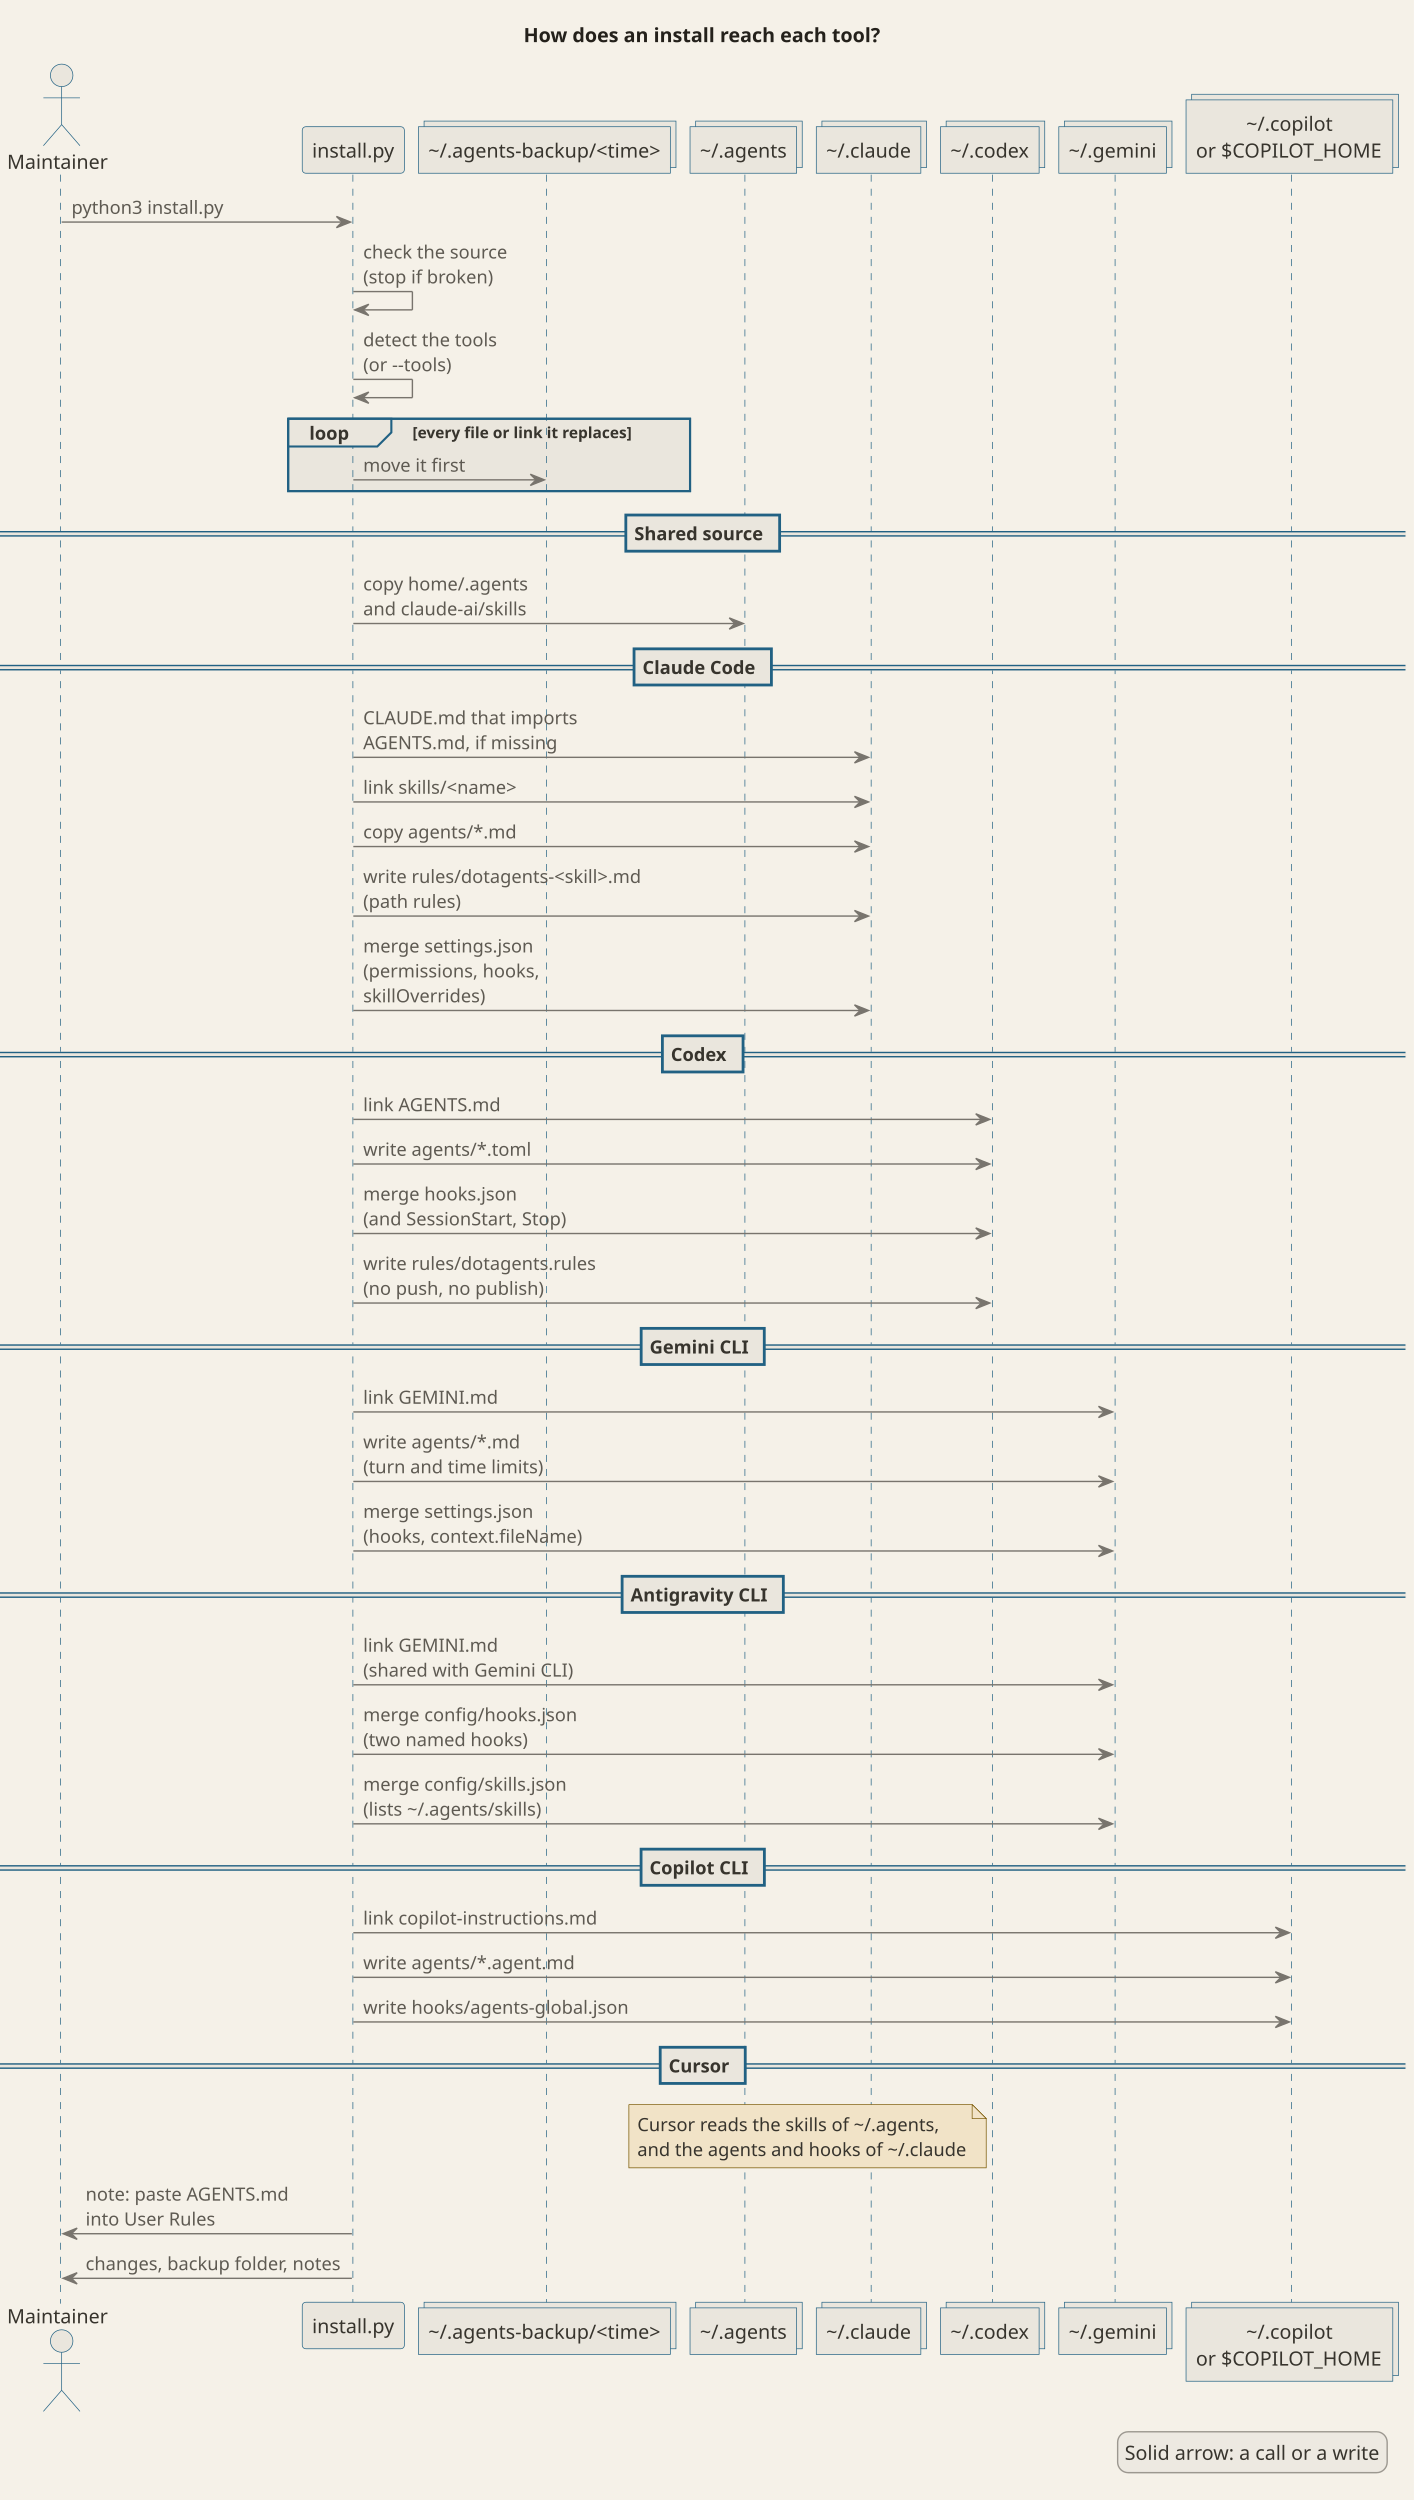
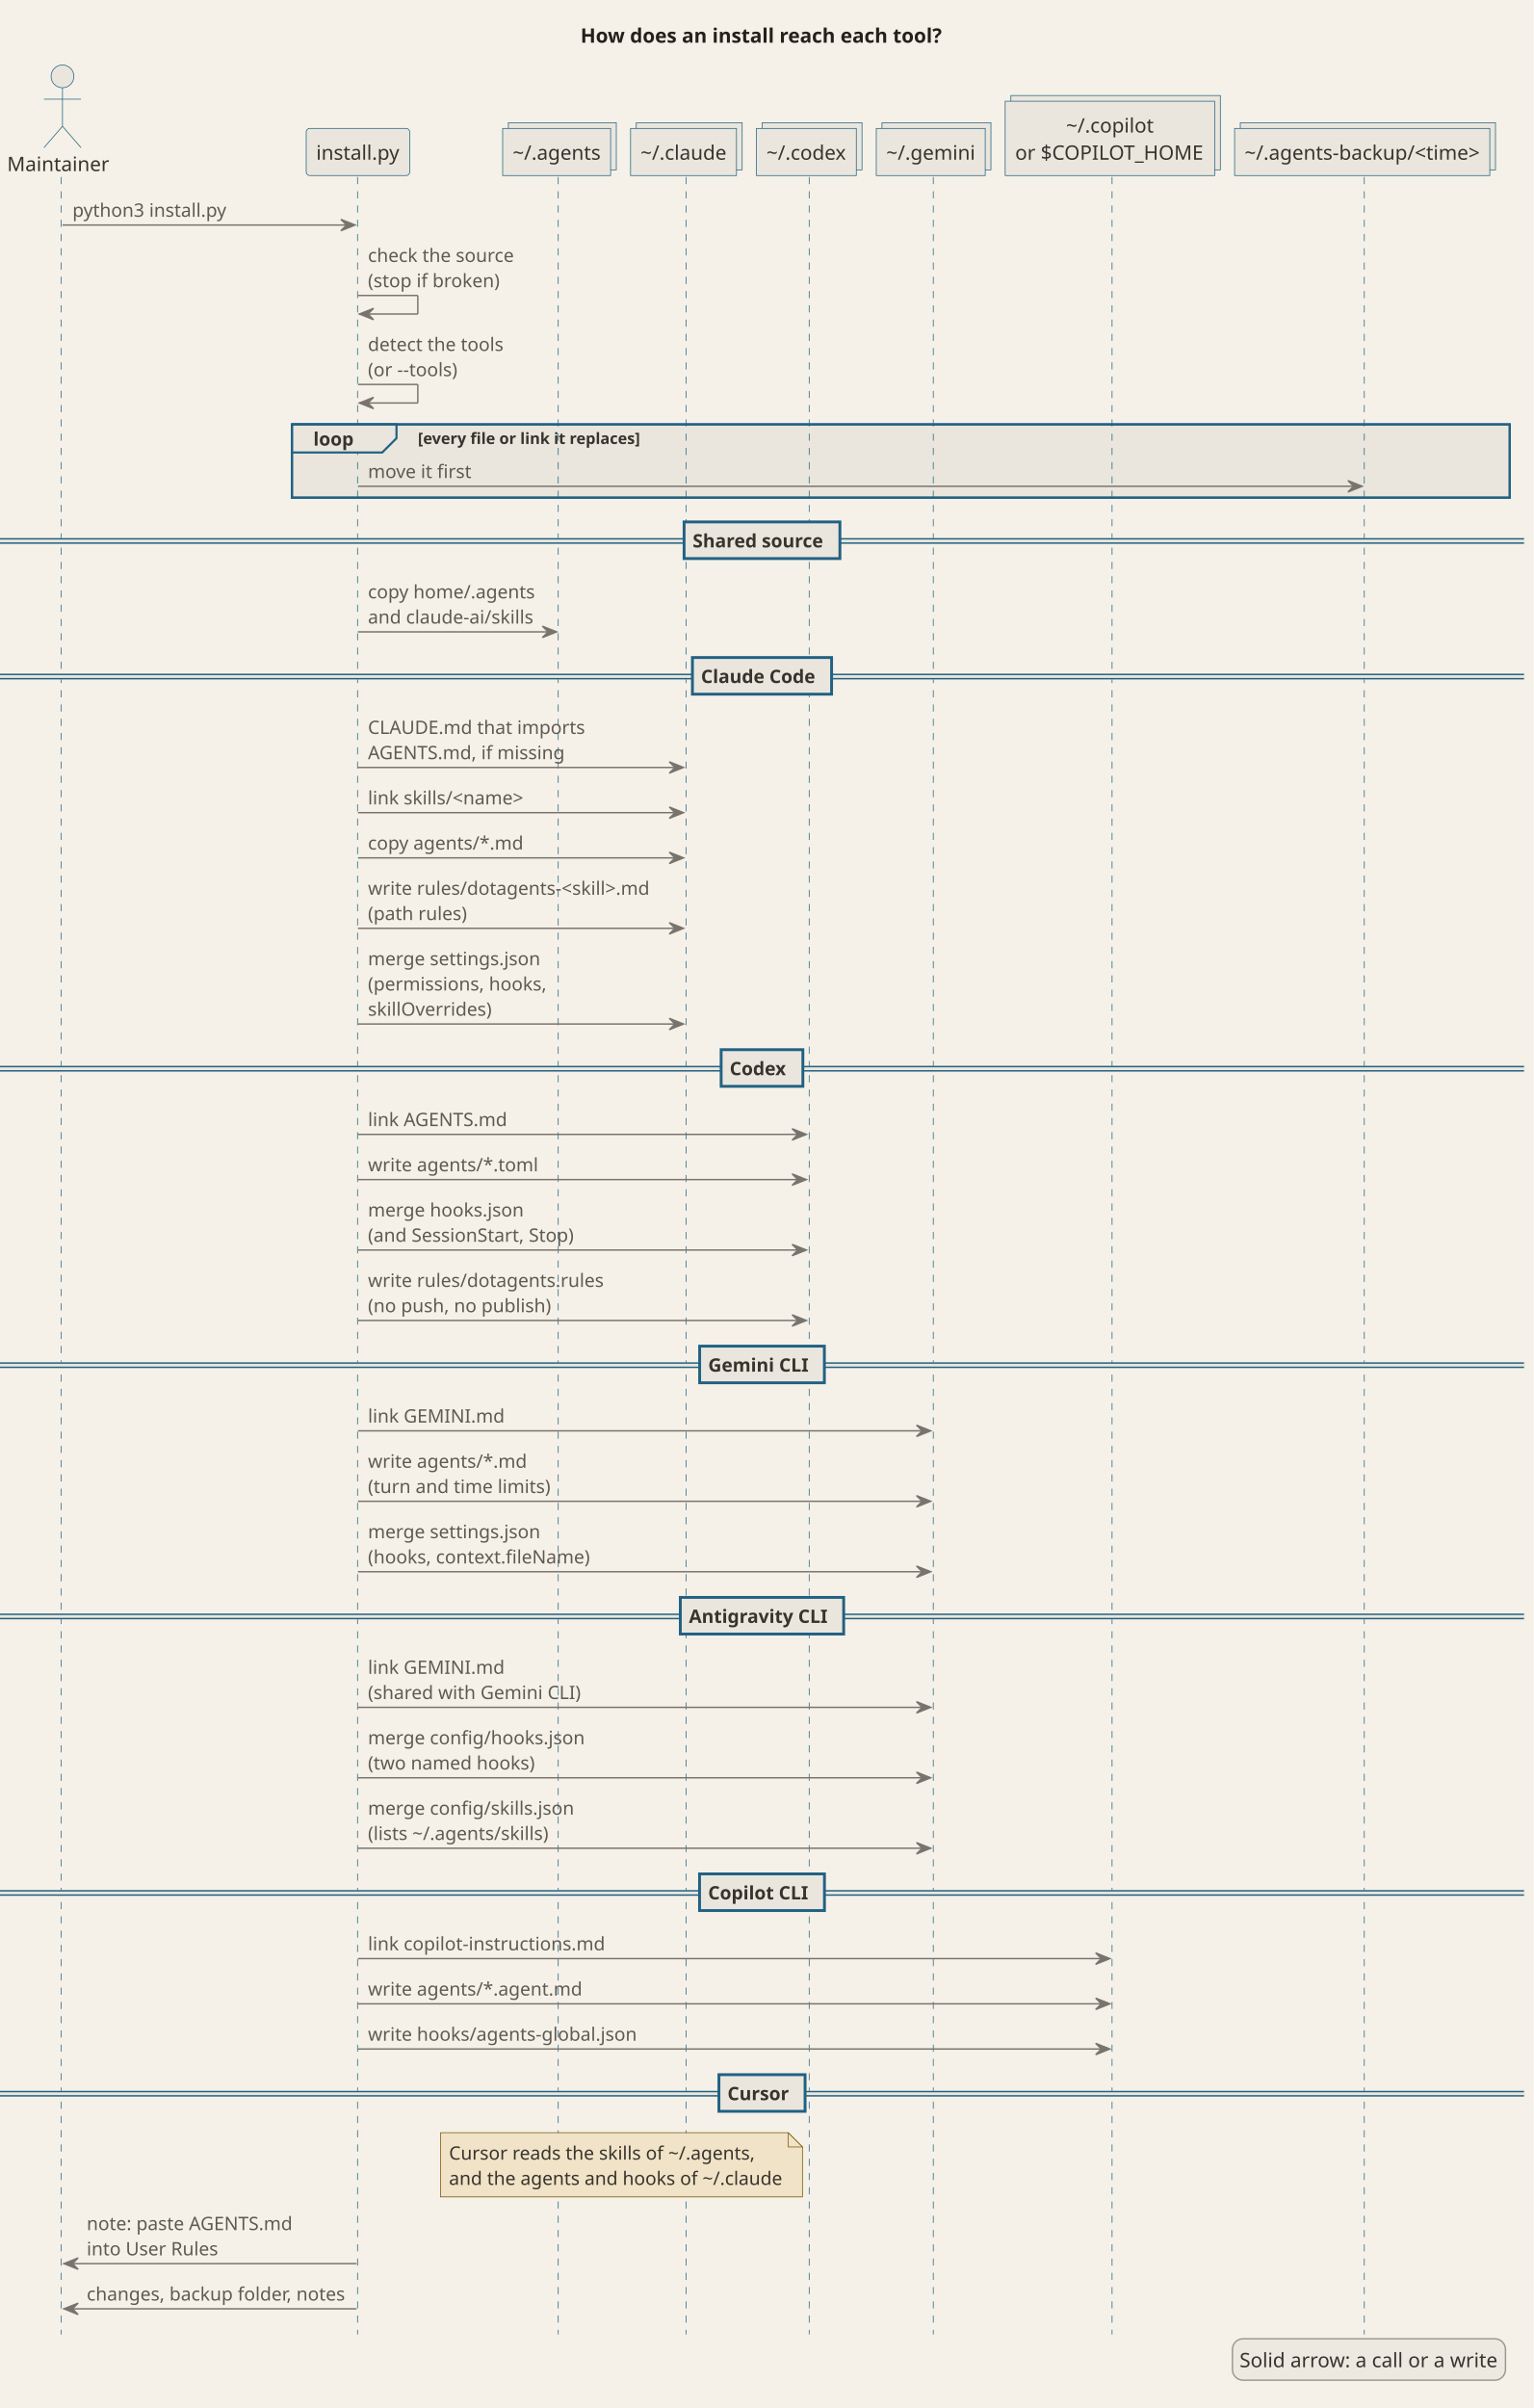
- <svg xmlns="http://www.w3.org/2000/svg" contentStyleType="text/css" data-diagram-type="SEQUENCE" height="1777px" preserveAspectRatio="none" style="width:1005px;height:1777px;background:#F5F1E8;" version="1.1" viewBox="0 0 1005 1777" width="1005px" zoomAndPan="magnify">
+ <svg xmlns="http://www.w3.org/2000/svg" contentStyleType="text/css" data-diagram-type="SEQUENCE" height="1689px" preserveAspectRatio="none" style="width:1076px;height:1689px;background:#F5F1E8;" version="1.1" viewBox="0 0 1076 1689" width="1076px" zoomAndPan="magnify">
  <defs />
  <g>
-     <rect fill="#F5F1E8" height="1777" style="stroke:none;stroke-width:1;" width="1005" x="0" y="0" />
-     <text fill="#24211B" font-family="sans-serif" font-size="14" font-weight="bold" lengthAdjust="spacing" textLength="253.693" x="372.153" y="29.966">How does an install reach each tool?</text>
-     <rect fill="#EAE6DD" height="51.412" style="stroke:#216183;stroke-width:1.5;" width="285.649" x="204.831" y="297.666" />
+     <rect fill="#F5F1E8" height="1689" style="stroke:none;stroke-width:1;" width="1076" x="0" y="0" />
+     <text fill="#24211B" font-family="sans-serif" font-size="14" font-weight="bold" lengthAdjust="spacing" textLength="253.693" x="407.262" y="29.966">How does an install reach each tool?</text>
+     <rect fill="#EAE6DD" height="51.412" style="stroke:#216183;stroke-width:1.5;" width="854.386" x="204.831" y="297.666" />
    <g>
      <rect fill="#000000" fill-opacity="0" height="1513.301" width="8" x="39.833" y="124.136" />
      <line style="stroke:#216183;stroke-width:0.5;stroke-dasharray:5.0,5.0;" x1="43" x2="43" y1="124.136" y2="1637.437" />
    </g>
    <g>
      <rect fill="#000000" fill-opacity="0" height="1513.301" width="8" x="247.133" y="124.136" />
      <line style="stroke:#216183;stroke-width:0.5;stroke-dasharray:5.0,5.0;" x1="250.831" x2="250.831" y1="124.136" y2="1637.437" />
    </g>
    <g>
-       <rect fill="#000000" fill-opacity="0" height="1513.301" width="8" x="384.958" y="124.136" />
-       <line style="stroke:#216183;stroke-width:0.5;stroke-dasharray:5.0,5.0;" x1="388.435" x2="388.435" y1="124.136" y2="1637.437" />
-     </g>
-     <g>
-       <rect fill="#000000" fill-opacity="0" height="1513.301" width="8" x="526.35" y="124.136" />
-       <line style="stroke:#216183;stroke-width:0.5;stroke-dasharray:5.0,5.0;" x1="529.48" x2="529.48" y1="124.136" y2="1637.437" />
-     </g>
-     <g>
-       <rect fill="#000000" fill-opacity="0" height="1513.301" width="8" x="615.376" y="124.136" />
-       <line style="stroke:#216183;stroke-width:0.5;stroke-dasharray:5.0,5.0;" x1="619.22" x2="619.22" y1="124.136" y2="1637.437" />
-     </g>
-     <g>
-       <rect fill="#000000" fill-opacity="0" height="1513.301" width="8" x="701.567" y="124.136" />
-       <line style="stroke:#216183;stroke-width:0.5;stroke-dasharray:5.0,5.0;" x1="705.532" x2="705.532" y1="124.136" y2="1637.437" />
-     </g>
-     <g>
-       <rect fill="#000000" fill-opacity="0" height="1513.301" width="8" x="788.821" y="124.136" />
-       <line style="stroke:#216183;stroke-width:0.5;stroke-dasharray:5.0,5.0;" x1="792.602" x2="792.602" y1="124.136" y2="1637.437" />
-     </g>
-     <g>
-       <rect fill="#000000" fill-opacity="0" height="1513.301" width="8" x="914.52" y="124.136" />
-       <line style="stroke:#216183;stroke-width:0.5;stroke-dasharray:5.0,5.0;" x1="918.041" x2="918.041" y1="124.136" y2="1637.437" />
+       <rect fill="#000000" fill-opacity="0" height="1513.301" width="8" x="388.523" y="124.136" />
+       <line style="stroke:#216183;stroke-width:0.5;stroke-dasharray:5.0,5.0;" x1="391.653" x2="391.653" y1="124.136" y2="1637.437" />
+     </g>
+     <g>
+       <rect fill="#000000" fill-opacity="0" height="1513.301" width="8" x="477.549" y="124.136" />
+       <line style="stroke:#216183;stroke-width:0.5;stroke-dasharray:5.0,5.0;" x1="481.393" x2="481.393" y1="124.136" y2="1637.437" />
+     </g>
+     <g>
+       <rect fill="#000000" fill-opacity="0" height="1513.301" width="8" x="563.74" y="124.136" />
+       <line style="stroke:#216183;stroke-width:0.5;stroke-dasharray:5.0,5.0;" x1="567.705" x2="567.705" y1="124.136" y2="1637.437" />
+     </g>
+     <g>
+       <rect fill="#000000" fill-opacity="0" height="1513.301" width="8" x="650.994" y="124.136" />
+       <line style="stroke:#216183;stroke-width:0.5;stroke-dasharray:5.0,5.0;" x1="654.775" x2="654.775" y1="124.136" y2="1637.437" />
+     </g>
+     <g>
+       <rect fill="#000000" fill-opacity="0" height="1513.301" width="8" x="776.693" y="124.136" />
+       <line style="stroke:#216183;stroke-width:0.5;stroke-dasharray:5.0,5.0;" x1="780.214" x2="780.214" y1="124.136" y2="1637.437" />
+     </g>
+     <g>
+       <rect fill="#000000" fill-opacity="0" height="1513.301" width="8" x="953.694" y="124.136" />
+       <line style="stroke:#216183;stroke-width:0.5;stroke-dasharray:5.0,5.0;" x1="957.172" x2="957.172" y1="124.136" y2="1637.437" />
    </g>
    <g class="participant participant-head" data-participant="user">
      <text fill="#37342D" font-family="sans-serif" font-size="14" lengthAdjust="spacing" textLength="71.666" x="5" y="120.034">Maintainer</text>
      <ellipse cx="43.833" cy="53.568" fill="#EAE6DD" rx="8" ry="8" style="stroke:#216183;stroke-width:0.5;" />
      <path d="M43.833,61.568 L43.833,88.568 M30.833,69.568 L56.833,69.568 M43.833,88.568 L30.833,103.568 M43.833,88.568 L56.833,103.568" fill="none" style="stroke:#216183;stroke-width:0.5;" />
    </g>
-     <g class="participant participant-tail" data-participant="user">
-       <text fill="#37342D" font-family="sans-serif" font-size="14" lengthAdjust="spacing" textLength="71.666" x="5" y="1651.403">Maintainer</text>
-       <ellipse cx="43.833" cy="1664.005" fill="#EAE6DD" rx="8" ry="8" style="stroke:#216183;stroke-width:0.5;" />
-       <path d="M43.833,1672.005 L43.833,1699.005 M30.833,1680.005 L56.833,1680.005 M43.833,1699.005 L30.833,1714.005 M43.833,1699.005 L56.833,1714.005" fill="none" style="stroke:#216183;stroke-width:0.5;" />
-     </g>
    <g class="participant participant-head" data-participant="install">
      <rect fill="#EAE6DD" height="33.068" rx="2.5" ry="2.5" style="stroke:#216183;stroke-width:0.5;" width="72.604" x="214.831" y="90.068" />
      <text fill="#37342D" font-family="sans-serif" font-size="14" lengthAdjust="spacing" textLength="58.604" x="221.831" y="112.034">install.py</text>
    </g>
-     <g class="participant participant-tail" data-participant="install">
-       <rect fill="#EAE6DD" height="33.068" rx="2.5" ry="2.5" style="stroke:#216183;stroke-width:0.5;" width="72.604" x="214.831" y="1636.437" />
-       <text fill="#37342D" font-family="sans-serif" font-size="14" lengthAdjust="spacing" textLength="58.604" x="221.831" y="1658.403">install.py</text>
+     <g class="participant participant-head" data-participant="agents">
+       <rect fill="#EAE6DD" height="33.068" style="stroke:#216183;stroke-width:0.5;" width="75.74" x="356.653" y="86.068" />
+       <rect fill="#EAE6DD" height="33.068" style="stroke:#216183;stroke-width:0.5;" width="75.74" x="352.653" y="90.068" />
+       <text fill="#37342D" font-family="sans-serif" font-size="14" lengthAdjust="spacing" textLength="61.74" x="359.653" y="112.034">~/.agents</text>
+     </g>
+     <g class="participant participant-head" data-participant="claude">
+       <rect fill="#EAE6DD" height="33.068" style="stroke:#216183;stroke-width:0.5;" width="74.312" x="446.393" y="86.068" />
+       <rect fill="#EAE6DD" height="33.068" style="stroke:#216183;stroke-width:0.5;" width="74.312" x="442.393" y="90.068" />
+       <text fill="#37342D" font-family="sans-serif" font-size="14" lengthAdjust="spacing" textLength="60.312" x="449.393" y="112.034">~/.claude</text>
+     </g>
+     <g class="participant participant-head" data-participant="codex">
+       <rect fill="#EAE6DD" height="33.068" style="stroke:#216183;stroke-width:0.5;" width="70.07" x="534.705" y="86.068" />
+       <rect fill="#EAE6DD" height="33.068" style="stroke:#216183;stroke-width:0.5;" width="70.07" x="530.705" y="90.068" />
+       <text fill="#37342D" font-family="sans-serif" font-size="14" lengthAdjust="spacing" textLength="56.07" x="537.705" y="112.034">~/.codex</text>
+     </g>
+     <g class="participant participant-head" data-participant="gemini">
+       <rect fill="#EAE6DD" height="33.068" style="stroke:#216183;stroke-width:0.5;" width="76.44" x="618.775" y="86.068" />
+       <rect fill="#EAE6DD" height="33.068" style="stroke:#216183;stroke-width:0.5;" width="76.44" x="614.775" y="90.068" />
+       <text fill="#37342D" font-family="sans-serif" font-size="14" lengthAdjust="spacing" textLength="62.44" x="621.775" y="112.034">~/.gemini</text>
+     </g>
+     <g class="participant participant-head" data-participant="copilot">
+       <rect fill="#EAE6DD" height="52.136" style="stroke:#216183;stroke-width:0.5;" width="146.958" x="709.214" y="67" />
+       <rect fill="#EAE6DD" height="52.136" style="stroke:#216183;stroke-width:0.5;" width="146.958" x="705.214" y="71" />
+       <text fill="#37342D" font-family="sans-serif" font-size="14" lengthAdjust="spacing" textLength="61.516" x="747.935" y="92.966">~/.copilot</text>
+       <text fill="#37342D" font-family="sans-serif" font-size="14" lengthAdjust="spacing" textLength="132.958" x="712.214" y="112.034">or $COPILOT_HOME</text>
    </g>
    <g class="participant participant-head" data-participant="backup">
-       <rect fill="#EAE6DD" height="33.068" style="stroke:#216183;stroke-width:0.5;" width="179.045" x="301.435" y="86.068" />
-       <rect fill="#EAE6DD" height="33.068" style="stroke:#216183;stroke-width:0.5;" width="179.045" x="297.435" y="90.068" />
-       <text fill="#37342D" font-family="sans-serif" font-size="14" lengthAdjust="spacing" textLength="165.045" x="304.435" y="112.034">~/.agents-backup/&lt;time&gt;</text>
-     </g>
-     <g class="participant participant-tail" data-participant="backup">
-       <rect fill="#EAE6DD" height="33.068" style="stroke:#216183;stroke-width:0.5;" width="179.045" x="301.435" y="1636.437" />
-       <rect fill="#EAE6DD" height="33.068" style="stroke:#216183;stroke-width:0.5;" width="179.045" x="297.435" y="1640.437" />
-       <text fill="#37342D" font-family="sans-serif" font-size="14" lengthAdjust="spacing" textLength="165.045" x="304.435" y="1662.403">~/.agents-backup/&lt;time&gt;</text>
-     </g>
-     <g class="participant participant-head" data-participant="agents">
-       <rect fill="#EAE6DD" height="33.068" style="stroke:#216183;stroke-width:0.5;" width="75.74" x="494.48" y="86.068" />
-       <rect fill="#EAE6DD" height="33.068" style="stroke:#216183;stroke-width:0.5;" width="75.74" x="490.48" y="90.068" />
-       <text fill="#37342D" font-family="sans-serif" font-size="14" lengthAdjust="spacing" textLength="61.74" x="497.48" y="112.034">~/.agents</text>
-     </g>
-     <g class="participant participant-tail" data-participant="agents">
-       <rect fill="#EAE6DD" height="33.068" style="stroke:#216183;stroke-width:0.5;" width="75.74" x="494.48" y="1636.437" />
-       <rect fill="#EAE6DD" height="33.068" style="stroke:#216183;stroke-width:0.5;" width="75.74" x="490.48" y="1640.437" />
-       <text fill="#37342D" font-family="sans-serif" font-size="14" lengthAdjust="spacing" textLength="61.74" x="497.48" y="1662.403">~/.agents</text>
-     </g>
-     <g class="participant participant-head" data-participant="claude">
-       <rect fill="#EAE6DD" height="33.068" style="stroke:#216183;stroke-width:0.5;" width="74.312" x="584.22" y="86.068" />
-       <rect fill="#EAE6DD" height="33.068" style="stroke:#216183;stroke-width:0.5;" width="74.312" x="580.22" y="90.068" />
-       <text fill="#37342D" font-family="sans-serif" font-size="14" lengthAdjust="spacing" textLength="60.312" x="587.22" y="112.034">~/.claude</text>
-     </g>
-     <g class="participant participant-tail" data-participant="claude">
-       <rect fill="#EAE6DD" height="33.068" style="stroke:#216183;stroke-width:0.5;" width="74.312" x="584.22" y="1636.437" />
-       <rect fill="#EAE6DD" height="33.068" style="stroke:#216183;stroke-width:0.5;" width="74.312" x="580.22" y="1640.437" />
-       <text fill="#37342D" font-family="sans-serif" font-size="14" lengthAdjust="spacing" textLength="60.312" x="587.22" y="1662.403">~/.claude</text>
-     </g>
-     <g class="participant participant-head" data-participant="codex">
-       <rect fill="#EAE6DD" height="33.068" style="stroke:#216183;stroke-width:0.5;" width="70.07" x="672.532" y="86.068" />
-       <rect fill="#EAE6DD" height="33.068" style="stroke:#216183;stroke-width:0.5;" width="70.07" x="668.532" y="90.068" />
-       <text fill="#37342D" font-family="sans-serif" font-size="14" lengthAdjust="spacing" textLength="56.07" x="675.532" y="112.034">~/.codex</text>
-     </g>
-     <g class="participant participant-tail" data-participant="codex">
-       <rect fill="#EAE6DD" height="33.068" style="stroke:#216183;stroke-width:0.5;" width="70.07" x="672.532" y="1636.437" />
-       <rect fill="#EAE6DD" height="33.068" style="stroke:#216183;stroke-width:0.5;" width="70.07" x="668.532" y="1640.437" />
-       <text fill="#37342D" font-family="sans-serif" font-size="14" lengthAdjust="spacing" textLength="56.07" x="675.532" y="1662.403">~/.codex</text>
-     </g>
-     <g class="participant participant-head" data-participant="gemini">
-       <rect fill="#EAE6DD" height="33.068" style="stroke:#216183;stroke-width:0.5;" width="76.44" x="756.602" y="86.068" />
-       <rect fill="#EAE6DD" height="33.068" style="stroke:#216183;stroke-width:0.5;" width="76.44" x="752.602" y="90.068" />
-       <text fill="#37342D" font-family="sans-serif" font-size="14" lengthAdjust="spacing" textLength="62.44" x="759.602" y="112.034">~/.gemini</text>
-     </g>
-     <g class="participant participant-tail" data-participant="gemini">
-       <rect fill="#EAE6DD" height="33.068" style="stroke:#216183;stroke-width:0.5;" width="76.44" x="756.602" y="1636.437" />
-       <rect fill="#EAE6DD" height="33.068" style="stroke:#216183;stroke-width:0.5;" width="76.44" x="752.602" y="1640.437" />
-       <text fill="#37342D" font-family="sans-serif" font-size="14" lengthAdjust="spacing" textLength="62.44" x="759.602" y="1662.403">~/.gemini</text>
-     </g>
-     <g class="participant participant-head" data-participant="copilot">
-       <rect fill="#EAE6DD" height="52.136" style="stroke:#216183;stroke-width:0.5;" width="146.958" x="847.041" y="67" />
-       <rect fill="#EAE6DD" height="52.136" style="stroke:#216183;stroke-width:0.5;" width="146.958" x="843.041" y="71" />
-       <text fill="#37342D" font-family="sans-serif" font-size="14" lengthAdjust="spacing" textLength="61.516" x="885.762" y="92.966">~/.copilot</text>
-       <text fill="#37342D" font-family="sans-serif" font-size="14" lengthAdjust="spacing" textLength="132.958" x="850.041" y="112.034">or $COPILOT_HOME</text>
-     </g>
-     <g class="participant participant-tail" data-participant="copilot">
-       <rect fill="#EAE6DD" height="52.136" style="stroke:#216183;stroke-width:0.5;" width="146.958" x="847.041" y="1636.437" />
-       <rect fill="#EAE6DD" height="52.136" style="stroke:#216183;stroke-width:0.5;" width="146.958" x="843.041" y="1640.437" />
-       <text fill="#37342D" font-family="sans-serif" font-size="14" lengthAdjust="spacing" textLength="61.516" x="885.762" y="1662.403">~/.copilot</text>
-       <text fill="#37342D" font-family="sans-serif" font-size="14" lengthAdjust="spacing" textLength="132.958" x="850.041" y="1681.47">or $COPILOT_HOME</text>
+       <rect fill="#EAE6DD" height="33.068" style="stroke:#216183;stroke-width:0.5;" width="179.045" x="870.172" y="86.068" />
+       <rect fill="#EAE6DD" height="33.068" style="stroke:#216183;stroke-width:0.5;" width="179.045" x="866.172" y="90.068" />
+       <text fill="#37342D" font-family="sans-serif" font-size="14" lengthAdjust="spacing" textLength="165.045" x="873.172" y="112.034">~/.agents-backup/&lt;time&gt;</text>
    </g>
    <g class="message" data-participant-1="user" data-participant-2="install">
      <polygon fill="#78746D" points="239.133,153.842,249.133,157.842,239.133,161.842,243.133,157.842" style="stroke:#78746D;stroke-width:1;" />
      <line style="stroke:#78746D;stroke-width:1;" x1="43.833" x2="245.133" y1="157.842" y2="157.842" />
      <text fill="#5E5A52" font-family="sans-serif" font-size="13" lengthAdjust="spacing" textLength="108.485" x="50.833" y="152.033">python3 install.py</text>
    </g>
    <g class="message" data-participant-1="install" data-participant-2="install">
      <line style="stroke:#78746D;stroke-width:1;" x1="251.133" x2="293.133" y1="207.254" y2="207.254" />
      <line style="stroke:#78746D;stroke-width:1;" x1="293.133" x2="293.133" y1="207.254" y2="220.254" />
      <line style="stroke:#78746D;stroke-width:1;" x1="252.133" x2="293.133" y1="220.254" y2="220.254" />
      <polygon fill="#78746D" points="262.133,216.254,252.133,220.254,262.133,224.254,258.133,220.254" style="stroke:#78746D;stroke-width:1;" />
      <text fill="#5E5A52" font-family="sans-serif" font-size="13" lengthAdjust="spacing" textLength="102.674" x="258.133" y="183.739">check the source</text>
      <text fill="#5E5A52" font-family="sans-serif" font-size="13" lengthAdjust="spacing" textLength="92.703" x="258.133" y="201.445">(stop if broken)</text>
    </g>
    <g class="message" data-participant-1="install" data-participant-2="install">
      <line style="stroke:#78746D;stroke-width:1;" x1="251.133" x2="293.133" y1="269.666" y2="269.666" />
      <line style="stroke:#78746D;stroke-width:1;" x1="293.133" x2="293.133" y1="269.666" y2="282.666" />
      <line style="stroke:#78746D;stroke-width:1;" x1="252.133" x2="293.133" y1="282.666" y2="282.666" />
      <polygon fill="#78746D" points="262.133,278.666,252.133,282.666,262.133,286.666,258.133,282.666" style="stroke:#78746D;stroke-width:1;" />
      <text fill="#5E5A52" font-family="sans-serif" font-size="13" lengthAdjust="spacing" textLength="95.108" x="258.133" y="246.151">detect the tools</text>
      <text fill="#5E5A52" font-family="sans-serif" font-size="13" lengthAdjust="spacing" textLength="62.79" x="258.133" y="263.857">(or --tools)</text>
    </g>
    <path d="M204.831,297.666 L278.171,297.666 L278.171,307.372 L268.171,317.372 L204.831,317.372 L204.831,297.666" fill="#EAE6DD" style="stroke:#216183;stroke-width:1.5;" />
-     <rect fill="none" height="51.412" style="stroke:#216183;stroke-width:1.5;" width="285.649" x="204.831" y="297.666" />
+     <rect fill="none" height="51.412" style="stroke:#216183;stroke-width:1.5;" width="854.386" x="204.831" y="297.666" />
    <text fill="#37342D" font-family="sans-serif" font-size="13" font-weight="bold" lengthAdjust="spacing" textLength="28.34" x="219.831" y="312.563">loop</text>
    <text fill="#37342D" font-family="sans-serif" font-size="11" font-weight="bold" lengthAdjust="spacing" textLength="156.045" x="293.171" y="311.425">[every file or link it replaces]</text>
    <g class="message" data-participant-1="install" data-participant-2="backup">
-       <polygon fill="#78746D" points="376.958,337.078,386.958,341.078,376.958,345.078,380.958,341.078" style="stroke:#78746D;stroke-width:1;" />
-       <line style="stroke:#78746D;stroke-width:1;" x1="251.133" x2="382.958" y1="341.078" y2="341.078" />
+       <polygon fill="#78746D" points="945.694,337.078,955.694,341.078,945.694,345.078,949.694,341.078" style="stroke:#78746D;stroke-width:1;" />
+       <line style="stroke:#78746D;stroke-width:1;" x1="251.133" x2="951.694" y1="341.078" y2="341.078" />
      <text fill="#5E5A52" font-family="sans-serif" font-size="13" lengthAdjust="spacing" textLength="72.878" x="258.133" y="335.269">move it first</text>
    </g>
-     <rect fill="#EAE6DD" height="3" style="stroke:#EAE6DD;stroke-width:1;" width="998.999" x="0" y="377.931" />
-     <line style="stroke:#216183;stroke-width:1;" x1="0" x2="998.999" y1="377.931" y2="377.931" />
-     <line style="stroke:#216183;stroke-width:1;" x1="0" x2="998.999" y1="380.931" y2="380.931" />
-     <rect fill="#EAE6DD" height="25.706" style="stroke:#216183;stroke-width:2;" width="109.329" x="444.835" y="366.078" />
-     <text fill="#37342D" font-family="sans-serif" font-size="13" font-weight="bold" lengthAdjust="spacing" textLength="91.949" x="450.835" y="383.975">Shared source</text>
+     <rect fill="#EAE6DD" height="3" style="stroke:#EAE6DD;stroke-width:1;" width="1069.217" x="0" y="377.931" />
+     <line style="stroke:#216183;stroke-width:1;" x1="0" x2="1069.217" y1="377.931" y2="377.931" />
+     <line style="stroke:#216183;stroke-width:1;" x1="0" x2="1069.217" y1="380.931" y2="380.931" />
+     <rect fill="#EAE6DD" height="25.706" style="stroke:#216183;stroke-width:2;" width="109.329" x="479.944" y="366.078" />
+     <text fill="#37342D" font-family="sans-serif" font-size="13" font-weight="bold" lengthAdjust="spacing" textLength="91.949" x="485.944" y="383.975">Shared source</text>
    <g class="message" data-participant-1="install" data-participant-2="agents">
-       <polygon fill="#78746D" points="518.35,439.196,528.35,443.196,518.35,447.196,522.35,443.196" style="stroke:#78746D;stroke-width:1;" />
-       <line style="stroke:#78746D;stroke-width:1;" x1="251.133" x2="524.35" y1="443.196" y2="443.196" />
+       <polygon fill="#78746D" points="380.523,439.196,390.523,443.196,380.523,447.196,384.523,443.196" style="stroke:#78746D;stroke-width:1;" />
+       <line style="stroke:#78746D;stroke-width:1;" x1="251.133" x2="386.523" y1="443.196" y2="443.196" />
      <text fill="#5E5A52" font-family="sans-serif" font-size="13" lengthAdjust="spacing" textLength="117.39" x="258.133" y="419.681">copy home/.agents</text>
      <text fill="#5E5A52" font-family="sans-serif" font-size="13" lengthAdjust="spacing" textLength="116.077" x="258.133" y="437.387">and claude-ai/skills</text>
    </g>
-     <rect fill="#EAE6DD" height="3" style="stroke:#EAE6DD;stroke-width:1;" width="998.999" x="0" y="473.049" />
-     <line style="stroke:#216183;stroke-width:1;" x1="0" x2="998.999" y1="473.049" y2="473.049" />
-     <line style="stroke:#216183;stroke-width:1;" x1="0" x2="998.999" y1="476.049" y2="476.049" />
-     <rect fill="#EAE6DD" height="25.706" style="stroke:#216183;stroke-width:2;" width="97.642" x="450.678" y="461.196" />
-     <text fill="#37342D" font-family="sans-serif" font-size="13" font-weight="bold" lengthAdjust="spacing" textLength="80.262" x="456.678" y="479.093">Claude Code</text>
-     <g class="message" data-participant-1="install" data-participant-2="claude">
-       <polygon fill="#78746D" points="607.376,534.314,617.376,538.314,607.376,542.314,611.376,538.314" style="stroke:#78746D;stroke-width:1;" />
-       <line style="stroke:#78746D;stroke-width:1;" x1="251.133" x2="613.376" y1="538.314" y2="538.314" />
+     <rect fill="#EAE6DD" height="3" style="stroke:#EAE6DD;stroke-width:1;" width="1069.217" x="0" y="473.049" />
+     <line style="stroke:#216183;stroke-width:1;" x1="0" x2="1069.217" y1="473.049" y2="473.049" />
+     <line style="stroke:#216183;stroke-width:1;" x1="0" x2="1069.217" y1="476.049" y2="476.049" />
+     <rect fill="#EAE6DD" height="25.706" style="stroke:#216183;stroke-width:2;" width="97.642" x="485.788" y="461.196" />
+     <text fill="#37342D" font-family="sans-serif" font-size="13" font-weight="bold" lengthAdjust="spacing" textLength="80.262" x="491.788" y="479.093">Claude Code</text>
+     <g class="message" data-participant-1="install" data-participant-2="claude">
+       <polygon fill="#78746D" points="469.549,534.314,479.549,538.314,469.549,542.314,473.549,538.314" style="stroke:#78746D;stroke-width:1;" />
+       <line style="stroke:#78746D;stroke-width:1;" x1="251.133" x2="475.549" y1="538.314" y2="538.314" />
      <text fill="#5E5A52" font-family="sans-serif" font-size="13" lengthAdjust="spacing" textLength="152.321" x="258.133" y="514.799">CLAUDE.md that imports</text>
      <text fill="#5E5A52" font-family="sans-serif" font-size="13" lengthAdjust="spacing" textLength="138.294" x="258.133" y="532.505">AGENTS.md, if missing</text>
    </g>
    <g class="message" data-participant-1="install" data-participant-2="claude">
-       <polygon fill="#78746D" points="607.376,566.02,617.376,570.02,607.376,574.02,611.376,570.02" style="stroke:#78746D;stroke-width:1;" />
-       <line style="stroke:#78746D;stroke-width:1;" x1="251.133" x2="613.376" y1="570.02" y2="570.02" />
+       <polygon fill="#78746D" points="469.549,566.02,479.549,570.02,469.549,574.02,473.549,570.02" style="stroke:#78746D;stroke-width:1;" />
+       <line style="stroke:#78746D;stroke-width:1;" x1="251.133" x2="475.549" y1="570.02" y2="570.02" />
      <text fill="#5E5A52" font-family="sans-serif" font-size="13" lengthAdjust="spacing" textLength="109.044" x="258.133" y="564.211">link skills/&lt;name&gt;</text>
    </g>
    <g class="message" data-participant-1="install" data-participant-2="claude">
-       <polygon fill="#78746D" points="607.376,597.726,617.376,601.726,607.376,605.726,611.376,601.726" style="stroke:#78746D;stroke-width:1;" />
-       <line style="stroke:#78746D;stroke-width:1;" x1="251.133" x2="613.376" y1="601.726" y2="601.726" />
+       <polygon fill="#78746D" points="469.549,597.726,479.549,601.726,469.549,605.726,473.549,601.726" style="stroke:#78746D;stroke-width:1;" />
+       <line style="stroke:#78746D;stroke-width:1;" x1="251.133" x2="475.549" y1="601.726" y2="601.726" />
      <text fill="#5E5A52" font-family="sans-serif" font-size="13" lengthAdjust="spacing" textLength="109.317" x="258.133" y="595.917">copy agents/*.md</text>
    </g>
    <g class="message" data-participant-1="install" data-participant-2="claude">
-       <polygon fill="#78746D" points="607.376,647.138,617.376,651.138,607.376,655.138,611.376,651.138" style="stroke:#78746D;stroke-width:1;" />
-       <line style="stroke:#78746D;stroke-width:1;" x1="251.133" x2="613.376" y1="651.138" y2="651.138" />
+       <polygon fill="#78746D" points="469.549,647.138,479.549,651.138,469.549,655.138,473.549,651.138" style="stroke:#78746D;stroke-width:1;" />
+       <line style="stroke:#78746D;stroke-width:1;" x1="251.133" x2="475.549" y1="651.138" y2="651.138" />
      <text fill="#5E5A52" font-family="sans-serif" font-size="13" lengthAdjust="spacing" textLength="197.548" x="258.133" y="627.623">write rules/dotagents-&lt;skill&gt;.md</text>
      <text fill="#5E5A52" font-family="sans-serif" font-size="13" lengthAdjust="spacing" textLength="69.511" x="258.133" y="645.329">(path rules)</text>
    </g>
    <g class="message" data-participant-1="install" data-participant-2="claude">
-       <polygon fill="#78746D" points="607.376,714.256,617.376,718.256,607.376,722.256,611.376,718.256" style="stroke:#78746D;stroke-width:1;" />
-       <line style="stroke:#78746D;stroke-width:1;" x1="251.133" x2="613.376" y1="718.256" y2="718.256" />
+       <polygon fill="#78746D" points="469.549,714.256,479.549,718.256,469.549,722.256,473.549,718.256" style="stroke:#78746D;stroke-width:1;" />
+       <line style="stroke:#78746D;stroke-width:1;" x1="251.133" x2="475.549" y1="718.256" y2="718.256" />
      <text fill="#5E5A52" font-family="sans-serif" font-size="13" lengthAdjust="spacing" textLength="121.082" x="258.133" y="677.035">merge settings.json</text>
      <text fill="#5E5A52" font-family="sans-serif" font-size="13" lengthAdjust="spacing" textLength="125.32" x="258.133" y="694.741">(permissions, hooks,</text>
      <text fill="#5E5A52" font-family="sans-serif" font-size="13" lengthAdjust="spacing" textLength="86.866" x="258.133" y="712.447">skillOverrides)</text>
    </g>
-     <rect fill="#EAE6DD" height="3" style="stroke:#EAE6DD;stroke-width:1;" width="998.999" x="0" y="748.109" />
-     <line style="stroke:#216183;stroke-width:1;" x1="0" x2="998.999" y1="748.109" y2="748.109" />
-     <line style="stroke:#216183;stroke-width:1;" x1="0" x2="998.999" y1="751.109" y2="751.109" />
-     <rect fill="#EAE6DD" height="25.706" style="stroke:#216183;stroke-width:2;" width="57.342" x="470.828" y="736.256" />
-     <text fill="#37342D" font-family="sans-serif" font-size="13" font-weight="bold" lengthAdjust="spacing" textLength="39.962" x="476.828" y="754.153">Codex</text>
-     <g class="message" data-participant-1="install" data-participant-2="codex">
-       <polygon fill="#78746D" points="693.567,791.668,703.567,795.668,693.567,799.668,697.567,795.668" style="stroke:#78746D;stroke-width:1;" />
-       <line style="stroke:#78746D;stroke-width:1;" x1="251.133" x2="699.567" y1="795.668" y2="795.668" />
+     <rect fill="#EAE6DD" height="3" style="stroke:#EAE6DD;stroke-width:1;" width="1069.217" x="0" y="748.109" />
+     <line style="stroke:#216183;stroke-width:1;" x1="0" x2="1069.217" y1="748.109" y2="748.109" />
+     <line style="stroke:#216183;stroke-width:1;" x1="0" x2="1069.217" y1="751.109" y2="751.109" />
+     <rect fill="#EAE6DD" height="25.706" style="stroke:#216183;stroke-width:2;" width="57.342" x="505.938" y="736.256" />
+     <text fill="#37342D" font-family="sans-serif" font-size="13" font-weight="bold" lengthAdjust="spacing" textLength="39.962" x="511.938" y="754.153">Codex</text>
+     <g class="message" data-participant-1="install" data-participant-2="codex">
+       <polygon fill="#78746D" points="555.74,791.668,565.74,795.668,555.74,799.668,559.74,795.668" style="stroke:#78746D;stroke-width:1;" />
+       <line style="stroke:#78746D;stroke-width:1;" x1="251.133" x2="561.74" y1="795.668" y2="795.668" />
      <text fill="#5E5A52" font-family="sans-serif" font-size="13" lengthAdjust="spacing" textLength="97.942" x="258.133" y="789.859">link AGENTS.md</text>
    </g>
    <g class="message" data-participant-1="install" data-participant-2="codex">
-       <polygon fill="#78746D" points="693.567,823.374,703.567,827.374,693.567,831.374,697.567,827.374" style="stroke:#78746D;stroke-width:1;" />
-       <line style="stroke:#78746D;stroke-width:1;" x1="251.133" x2="699.567" y1="827.374" y2="827.374" />
+       <polygon fill="#78746D" points="555.74,823.374,565.74,827.374,555.74,831.374,559.74,827.374" style="stroke:#78746D;stroke-width:1;" />
+       <line style="stroke:#78746D;stroke-width:1;" x1="251.133" x2="561.74" y1="827.374" y2="827.374" />
      <text fill="#5E5A52" font-family="sans-serif" font-size="13" lengthAdjust="spacing" textLength="119.47" x="258.133" y="821.565">write agents/*.toml</text>
    </g>
    <g class="message" data-participant-1="install" data-participant-2="codex">
-       <polygon fill="#78746D" points="693.567,872.786,703.567,876.786,693.567,880.786,697.567,876.786" style="stroke:#78746D;stroke-width:1;" />
-       <line style="stroke:#78746D;stroke-width:1;" x1="251.133" x2="699.567" y1="876.786" y2="876.786" />
+       <polygon fill="#78746D" points="555.74,872.786,565.74,876.786,555.74,880.786,559.74,876.786" style="stroke:#78746D;stroke-width:1;" />
+       <line style="stroke:#78746D;stroke-width:1;" x1="251.133" x2="561.74" y1="876.786" y2="876.786" />
      <text fill="#5E5A52" font-family="sans-serif" font-size="13" lengthAdjust="spacing" textLength="109.46" x="258.133" y="853.271">merge hooks.json</text>
      <text fill="#5E5A52" font-family="sans-serif" font-size="13" lengthAdjust="spacing" textLength="144.417" x="258.133" y="870.977">(and SessionStart, Stop)</text>
    </g>
    <g class="message" data-participant-1="install" data-participant-2="codex">
-       <polygon fill="#78746D" points="693.567,922.198,703.567,926.198,693.567,930.198,697.567,926.198" style="stroke:#78746D;stroke-width:1;" />
-       <line style="stroke:#78746D;stroke-width:1;" x1="251.133" x2="699.567" y1="926.198" y2="926.198" />
+       <polygon fill="#78746D" points="555.74,922.198,565.74,926.198,555.74,930.198,559.74,926.198" style="stroke:#78746D;stroke-width:1;" />
+       <line style="stroke:#78746D;stroke-width:1;" x1="251.133" x2="561.74" y1="926.198" y2="926.198" />
      <text fill="#5E5A52" font-family="sans-serif" font-size="13" lengthAdjust="spacing" textLength="165.425" x="258.133" y="902.683">write rules/dotagents.rules</text>
      <text fill="#5E5A52" font-family="sans-serif" font-size="13" lengthAdjust="spacing" textLength="128.505" x="258.133" y="920.389">(no push, no publish)</text>
    </g>
-     <rect fill="#EAE6DD" height="3" style="stroke:#EAE6DD;stroke-width:1;" width="998.999" x="0" y="956.051" />
-     <line style="stroke:#216183;stroke-width:1;" x1="0" x2="998.999" y1="956.051" y2="956.051" />
-     <line style="stroke:#216183;stroke-width:1;" x1="0" x2="998.999" y1="959.051" y2="959.051" />
-     <rect fill="#EAE6DD" height="25.706" style="stroke:#216183;stroke-width:2;" width="87.502" x="455.748" y="944.198" />
-     <text fill="#37342D" font-family="sans-serif" font-size="13" font-weight="bold" lengthAdjust="spacing" textLength="70.122" x="461.748" y="962.095">Gemini CLI</text>
-     <g class="message" data-participant-1="install" data-participant-2="gemini">
-       <polygon fill="#78746D" points="780.821,999.61,790.821,1003.61,780.821,1007.61,784.821,1003.61" style="stroke:#78746D;stroke-width:1;" />
-       <line style="stroke:#78746D;stroke-width:1;" x1="251.133" x2="786.821" y1="1003.61" y2="1003.61" />
+     <rect fill="#EAE6DD" height="3" style="stroke:#EAE6DD;stroke-width:1;" width="1069.217" x="0" y="956.051" />
+     <line style="stroke:#216183;stroke-width:1;" x1="0" x2="1069.217" y1="956.051" y2="956.051" />
+     <line style="stroke:#216183;stroke-width:1;" x1="0" x2="1069.217" y1="959.051" y2="959.051" />
+     <rect fill="#EAE6DD" height="25.706" style="stroke:#216183;stroke-width:2;" width="87.502" x="490.858" y="944.198" />
+     <text fill="#37342D" font-family="sans-serif" font-size="13" font-weight="bold" lengthAdjust="spacing" textLength="70.122" x="496.858" y="962.095">Gemini CLI</text>
+     <g class="message" data-participant-1="install" data-participant-2="gemini">
+       <polygon fill="#78746D" points="642.994,999.61,652.994,1003.61,642.994,1007.61,646.994,1003.61" style="stroke:#78746D;stroke-width:1;" />
+       <line style="stroke:#78746D;stroke-width:1;" x1="251.133" x2="648.994" y1="1003.61" y2="1003.61" />
      <text fill="#5E5A52" font-family="sans-serif" font-size="13" lengthAdjust="spacing" textLength="95.875" x="258.133" y="997.801">link GEMINI.md</text>
    </g>
    <g class="message" data-participant-1="install" data-participant-2="gemini">
-       <polygon fill="#78746D" points="780.821,1049.022,790.821,1053.022,780.821,1057.022,784.821,1053.022" style="stroke:#78746D;stroke-width:1;" />
-       <line style="stroke:#78746D;stroke-width:1;" x1="251.133" x2="786.821" y1="1053.022" y2="1053.022" />
+       <polygon fill="#78746D" points="642.994,1049.022,652.994,1053.022,642.994,1057.022,646.994,1053.022" style="stroke:#78746D;stroke-width:1;" />
+       <line style="stroke:#78746D;stroke-width:1;" x1="251.133" x2="648.994" y1="1053.022" y2="1053.022" />
      <text fill="#5E5A52" font-family="sans-serif" font-size="13" lengthAdjust="spacing" textLength="111.553" x="258.133" y="1029.507">write agents/*.md</text>
      <text fill="#5E5A52" font-family="sans-serif" font-size="13" lengthAdjust="spacing" textLength="128.063" x="258.133" y="1047.213">(turn and time limits)</text>
    </g>
    <g class="message" data-participant-1="install" data-participant-2="gemini">
-       <polygon fill="#78746D" points="780.821,1098.434,790.821,1102.434,780.821,1106.434,784.821,1102.434" style="stroke:#78746D;stroke-width:1;" />
-       <line style="stroke:#78746D;stroke-width:1;" x1="251.133" x2="786.821" y1="1102.434" y2="1102.434" />
+       <polygon fill="#78746D" points="642.994,1098.434,652.994,1102.434,642.994,1106.434,646.994,1102.434" style="stroke:#78746D;stroke-width:1;" />
+       <line style="stroke:#78746D;stroke-width:1;" x1="251.133" x2="648.994" y1="1102.434" y2="1102.434" />
      <text fill="#5E5A52" font-family="sans-serif" font-size="13" lengthAdjust="spacing" textLength="121.082" x="258.133" y="1078.919">merge settings.json</text>
      <text fill="#5E5A52" font-family="sans-serif" font-size="13" lengthAdjust="spacing" textLength="155.987" x="258.133" y="1096.625">(hooks, context.fileName)</text>
    </g>
-     <rect fill="#EAE6DD" height="3" style="stroke:#EAE6DD;stroke-width:1;" width="998.999" x="0" y="1132.287" />
-     <line style="stroke:#216183;stroke-width:1;" x1="0" x2="998.999" y1="1132.287" y2="1132.287" />
-     <line style="stroke:#216183;stroke-width:1;" x1="0" x2="998.999" y1="1135.287" y2="1135.287" />
-     <rect fill="#EAE6DD" height="25.706" style="stroke:#216183;stroke-width:2;" width="114.594" x="442.202" y="1120.434" />
-     <text fill="#37342D" font-family="sans-serif" font-size="13" font-weight="bold" lengthAdjust="spacing" textLength="97.214" x="448.202" y="1138.331">Antigravity CLI</text>
-     <g class="message" data-participant-1="install" data-participant-2="gemini">
-       <polygon fill="#78746D" points="780.821,1193.552,790.821,1197.552,780.821,1201.552,784.821,1197.552" style="stroke:#78746D;stroke-width:1;" />
-       <line style="stroke:#78746D;stroke-width:1;" x1="251.133" x2="786.821" y1="1197.552" y2="1197.552" />
+     <rect fill="#EAE6DD" height="3" style="stroke:#EAE6DD;stroke-width:1;" width="1069.217" x="0" y="1132.287" />
+     <line style="stroke:#216183;stroke-width:1;" x1="0" x2="1069.217" y1="1132.287" y2="1132.287" />
+     <line style="stroke:#216183;stroke-width:1;" x1="0" x2="1069.217" y1="1135.287" y2="1135.287" />
+     <rect fill="#EAE6DD" height="25.706" style="stroke:#216183;stroke-width:2;" width="114.594" x="477.312" y="1120.434" />
+     <text fill="#37342D" font-family="sans-serif" font-size="13" font-weight="bold" lengthAdjust="spacing" textLength="97.214" x="483.312" y="1138.331">Antigravity CLI</text>
+     <g class="message" data-participant-1="install" data-participant-2="gemini">
+       <polygon fill="#78746D" points="642.994,1193.552,652.994,1197.552,642.994,1201.552,646.994,1197.552" style="stroke:#78746D;stroke-width:1;" />
+       <line style="stroke:#78746D;stroke-width:1;" x1="251.133" x2="648.994" y1="1197.552" y2="1197.552" />
      <text fill="#5E5A52" font-family="sans-serif" font-size="13" lengthAdjust="spacing" textLength="95.875" x="258.133" y="1174.037">link GEMINI.md</text>
      <text fill="#5E5A52" font-family="sans-serif" font-size="13" lengthAdjust="spacing" textLength="149.617" x="258.133" y="1191.743">(shared with Gemini CLI)</text>
    </g>
    <g class="message" data-participant-1="install" data-participant-2="gemini">
-       <polygon fill="#78746D" points="780.821,1242.965,790.821,1246.965,780.821,1250.965,784.821,1246.965" style="stroke:#78746D;stroke-width:1;" />
-       <line style="stroke:#78746D;stroke-width:1;" x1="251.133" x2="786.821" y1="1246.965" y2="1246.965" />
+       <polygon fill="#78746D" points="642.994,1242.965,652.994,1246.965,642.994,1250.965,646.994,1246.965" style="stroke:#78746D;stroke-width:1;" />
+       <line style="stroke:#78746D;stroke-width:1;" x1="251.133" x2="648.994" y1="1246.965" y2="1246.965" />
      <text fill="#5E5A52" font-family="sans-serif" font-size="13" lengthAdjust="spacing" textLength="152.256" x="258.133" y="1223.449">merge config/hooks.json</text>
      <text fill="#5E5A52" font-family="sans-serif" font-size="13" lengthAdjust="spacing" textLength="117.078" x="258.133" y="1241.156">(two named hooks)</text>
    </g>
    <g class="message" data-participant-1="install" data-participant-2="gemini">
-       <polygon fill="#78746D" points="780.821,1292.377,790.821,1296.377,780.821,1300.377,784.821,1296.377" style="stroke:#78746D;stroke-width:1;" />
-       <line style="stroke:#78746D;stroke-width:1;" x1="251.133" x2="786.821" y1="1296.377" y2="1296.377" />
+       <polygon fill="#78746D" points="642.994,1292.377,652.994,1296.377,642.994,1300.377,646.994,1296.377" style="stroke:#78746D;stroke-width:1;" />
+       <line style="stroke:#78746D;stroke-width:1;" x1="251.133" x2="648.994" y1="1296.377" y2="1296.377" />
      <text fill="#5E5A52" font-family="sans-serif" font-size="13" lengthAdjust="spacing" textLength="144.781" x="258.133" y="1272.861">merge config/skills.json</text>
      <text fill="#5E5A52" font-family="sans-serif" font-size="13" lengthAdjust="spacing" textLength="126.659" x="258.133" y="1290.568">(lists ~/.agents/skills)</text>
    </g>
-     <rect fill="#EAE6DD" height="3" style="stroke:#EAE6DD;stroke-width:1;" width="998.999" x="0" y="1326.229" />
-     <line style="stroke:#216183;stroke-width:1;" x1="0" x2="998.999" y1="1326.229" y2="1326.229" />
-     <line style="stroke:#216183;stroke-width:1;" x1="0" x2="998.999" y1="1329.229" y2="1329.229" />
-     <rect fill="#EAE6DD" height="25.706" style="stroke:#216183;stroke-width:2;" width="87.645" x="455.677" y="1314.377" />
-     <text fill="#37342D" font-family="sans-serif" font-size="13" font-weight="bold" lengthAdjust="spacing" textLength="70.265" x="461.677" y="1332.274">Copilot CLI</text>
+     <rect fill="#EAE6DD" height="3" style="stroke:#EAE6DD;stroke-width:1;" width="1069.217" x="0" y="1326.229" />
+     <line style="stroke:#216183;stroke-width:1;" x1="0" x2="1069.217" y1="1326.229" y2="1326.229" />
+     <line style="stroke:#216183;stroke-width:1;" x1="0" x2="1069.217" y1="1329.229" y2="1329.229" />
+     <rect fill="#EAE6DD" height="25.706" style="stroke:#216183;stroke-width:2;" width="87.645" x="490.786" y="1314.377" />
+     <text fill="#37342D" font-family="sans-serif" font-size="13" font-weight="bold" lengthAdjust="spacing" textLength="70.265" x="496.786" y="1332.274">Copilot CLI</text>
    <g class="message" data-participant-1="install" data-participant-2="copilot">
-       <polygon fill="#78746D" points="906.52,1369.789,916.52,1373.789,906.52,1377.789,910.52,1373.789" style="stroke:#78746D;stroke-width:1;" />
-       <line style="stroke:#78746D;stroke-width:1;" x1="251.133" x2="912.52" y1="1373.789" y2="1373.789" />
+       <polygon fill="#78746D" points="768.693,1369.789,778.693,1373.789,768.693,1377.789,772.693,1373.789" style="stroke:#78746D;stroke-width:1;" />
+       <line style="stroke:#78746D;stroke-width:1;" x1="251.133" x2="774.693" y1="1373.789" y2="1373.789" />
      <text fill="#5E5A52" font-family="sans-serif" font-size="13" lengthAdjust="spacing" textLength="166.374" x="258.133" y="1367.979">link copilot-instructions.md</text>
    </g>
    <g class="message" data-participant-1="install" data-participant-2="copilot">
-       <polygon fill="#78746D" points="906.52,1401.495,916.52,1405.495,906.52,1409.495,910.52,1405.495" style="stroke:#78746D;stroke-width:1;" />
-       <line style="stroke:#78746D;stroke-width:1;" x1="251.133" x2="912.52" y1="1405.495" y2="1405.495" />
+       <polygon fill="#78746D" points="768.693,1401.495,778.693,1405.495,768.693,1409.495,772.693,1405.495" style="stroke:#78746D;stroke-width:1;" />
+       <line style="stroke:#78746D;stroke-width:1;" x1="251.133" x2="774.693" y1="1405.495" y2="1405.495" />
      <text fill="#5E5A52" font-family="sans-serif" font-size="13" lengthAdjust="spacing" textLength="150.384" x="258.133" y="1399.686">write agents/*.agent.md</text>
    </g>
    <g class="message" data-participant-1="install" data-participant-2="copilot">
-       <polygon fill="#78746D" points="906.52,1433.201,916.52,1437.201,906.52,1441.201,910.52,1437.201" style="stroke:#78746D;stroke-width:1;" />
-       <line style="stroke:#78746D;stroke-width:1;" x1="251.133" x2="912.52" y1="1437.201" y2="1437.201" />
+       <polygon fill="#78746D" points="768.693,1433.201,778.693,1437.201,768.693,1441.201,772.693,1437.201" style="stroke:#78746D;stroke-width:1;" />
+       <line style="stroke:#78746D;stroke-width:1;" x1="251.133" x2="774.693" y1="1437.201" y2="1437.201" />
      <text fill="#5E5A52" font-family="sans-serif" font-size="13" lengthAdjust="spacing" textLength="188.695" x="258.133" y="1431.392">write hooks/agents-global.json</text>
    </g>
-     <rect fill="#EAE6DD" height="3" style="stroke:#EAE6DD;stroke-width:1;" width="998.999" x="0" y="1467.054" />
-     <line style="stroke:#216183;stroke-width:1;" x1="0" x2="998.999" y1="1467.054" y2="1467.054" />
-     <line style="stroke:#216183;stroke-width:1;" x1="0" x2="998.999" y1="1470.054" y2="1470.054" />
-     <rect fill="#EAE6DD" height="25.706" style="stroke:#216183;stroke-width:2;" width="60.449" x="469.275" y="1455.201" />
-     <text fill="#37342D" font-family="sans-serif" font-size="13" font-weight="bold" lengthAdjust="spacing" textLength="43.069" x="475.275" y="1473.098">Cursor</text>
-     <path d="M447,1495.907 L447,1540.907 L701,1540.907 L701,1505.907 L691,1495.907 L447,1495.907" fill="#F1E3C7" style="stroke:#775600;stroke-width:0.5;" />
-     <path d="M691,1495.907 L691,1505.907 L701,1505.907 L691,1495.907" fill="#F1E3C7" style="stroke:#775600;stroke-width:0.5;" />
-     <text fill="#37342D" font-family="sans-serif" font-size="13" lengthAdjust="spacing" textLength="214.864" x="453" y="1514.804">Cursor reads the skills of ~/.agents,</text>
-     <text fill="#37342D" font-family="sans-serif" font-size="13" lengthAdjust="spacing" textLength="233.831" x="453" y="1532.51">and the agents and hooks of ~/.claude</text>
+     <rect fill="#EAE6DD" height="3" style="stroke:#EAE6DD;stroke-width:1;" width="1069.217" x="0" y="1467.054" />
+     <line style="stroke:#216183;stroke-width:1;" x1="0" x2="1069.217" y1="1467.054" y2="1467.054" />
+     <line style="stroke:#216183;stroke-width:1;" x1="0" x2="1069.217" y1="1470.054" y2="1470.054" />
+     <rect fill="#EAE6DD" height="25.706" style="stroke:#216183;stroke-width:2;" width="60.449" x="504.384" y="1455.201" />
+     <text fill="#37342D" font-family="sans-serif" font-size="13" font-weight="bold" lengthAdjust="spacing" textLength="43.069" x="510.384" y="1473.098">Cursor</text>
+     <path d="M309,1495.907 L309,1540.907 L563,1540.907 L563,1505.907 L553,1495.907 L309,1495.907" fill="#F1E3C7" style="stroke:#775600;stroke-width:0.5;" />
+     <path d="M553,1495.907 L553,1505.907 L563,1505.907 L553,1495.907" fill="#F1E3C7" style="stroke:#775600;stroke-width:0.5;" />
+     <text fill="#37342D" font-family="sans-serif" font-size="13" lengthAdjust="spacing" textLength="214.864" x="315" y="1514.804">Cursor reads the skills of ~/.agents,</text>
+     <text fill="#37342D" font-family="sans-serif" font-size="13" lengthAdjust="spacing" textLength="233.831" x="315" y="1532.51">and the agents and hooks of ~/.claude</text>
    <g class="message" data-participant-1="install" data-participant-2="user">
      <polygon fill="#78746D" points="54.833,1583.731,44.833,1587.731,54.833,1591.731,50.833,1587.731" style="stroke:#78746D;stroke-width:1;" />
      <line style="stroke:#78746D;stroke-width:1;" x1="48.833" x2="250.133" y1="1587.731" y2="1587.731" />
      <text fill="#5E5A52" font-family="sans-serif" font-size="13" lengthAdjust="spacing" textLength="144.586" x="60.833" y="1564.216">note: paste AGENTS.md</text>
      <text fill="#5E5A52" font-family="sans-serif" font-size="13" lengthAdjust="spacing" textLength="92.17" x="60.833" y="1581.922">into User Rules</text>
    </g>
    <g class="message" data-participant-1="install" data-participant-2="user">
      <polygon fill="#78746D" points="54.833,1615.437,44.833,1619.437,54.833,1623.437,50.833,1619.437" style="stroke:#78746D;stroke-width:1;" />
      <line style="stroke:#78746D;stroke-width:1;" x1="48.833" x2="250.133" y1="1619.437" y2="1619.437" />
      <text fill="#5E5A52" font-family="sans-serif" font-size="13" lengthAdjust="spacing" textLength="183.3" x="60.833" y="1613.628">changes, backup folder, notes</text>
    </g>
-     <rect fill="#EDE9E1" height="29.068" rx="7.5" ry="7.5" style="stroke:#9C9890;stroke-width:1;" width="191.579" x="794.419" y="1728.505" />
-     <text fill="#37342D" font-family="sans-serif" font-size="14" lengthAdjust="spacing" textLength="181.579" x="799.419" y="1748.47">Solid arrow: a call or a write</text>
+     <rect fill="#EDE9E1" height="29.068" rx="7.5" ry="7.5" style="stroke:#9C9890;stroke-width:1;" width="191.579" x="864.638" y="1640.437" />
+     <text fill="#37342D" font-family="sans-serif" font-size="14" lengthAdjust="spacing" textLength="181.579" x="869.638" y="1660.403">Solid arrow: a call or a write</text>
  </g>
</svg>
